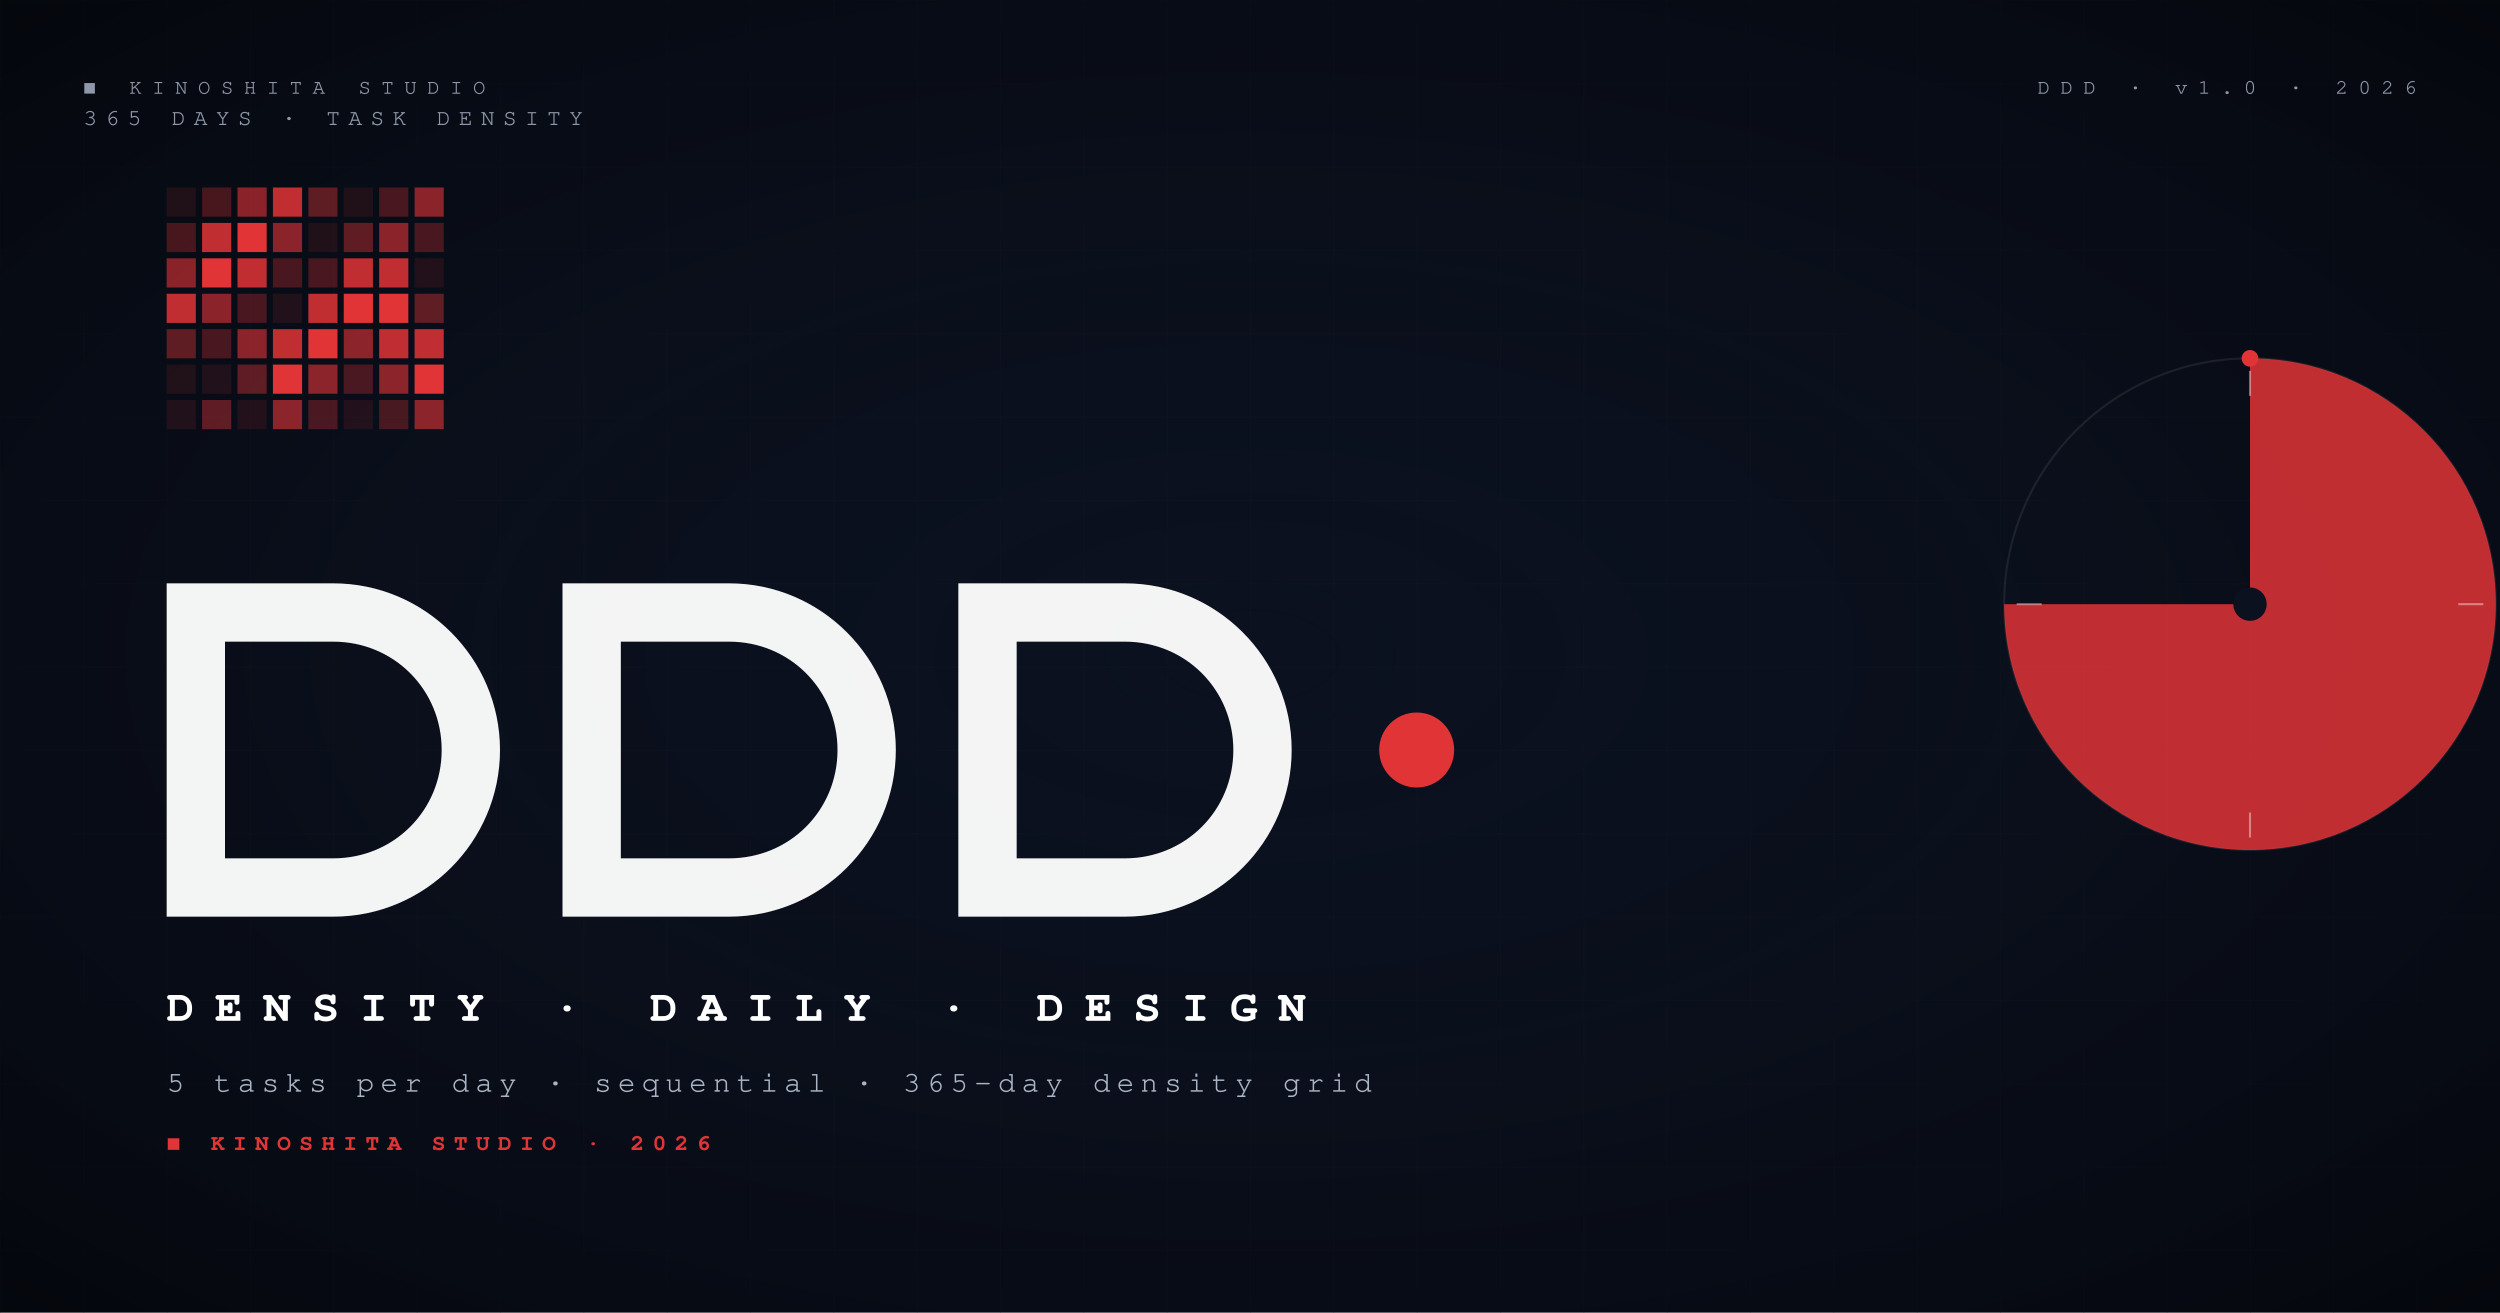
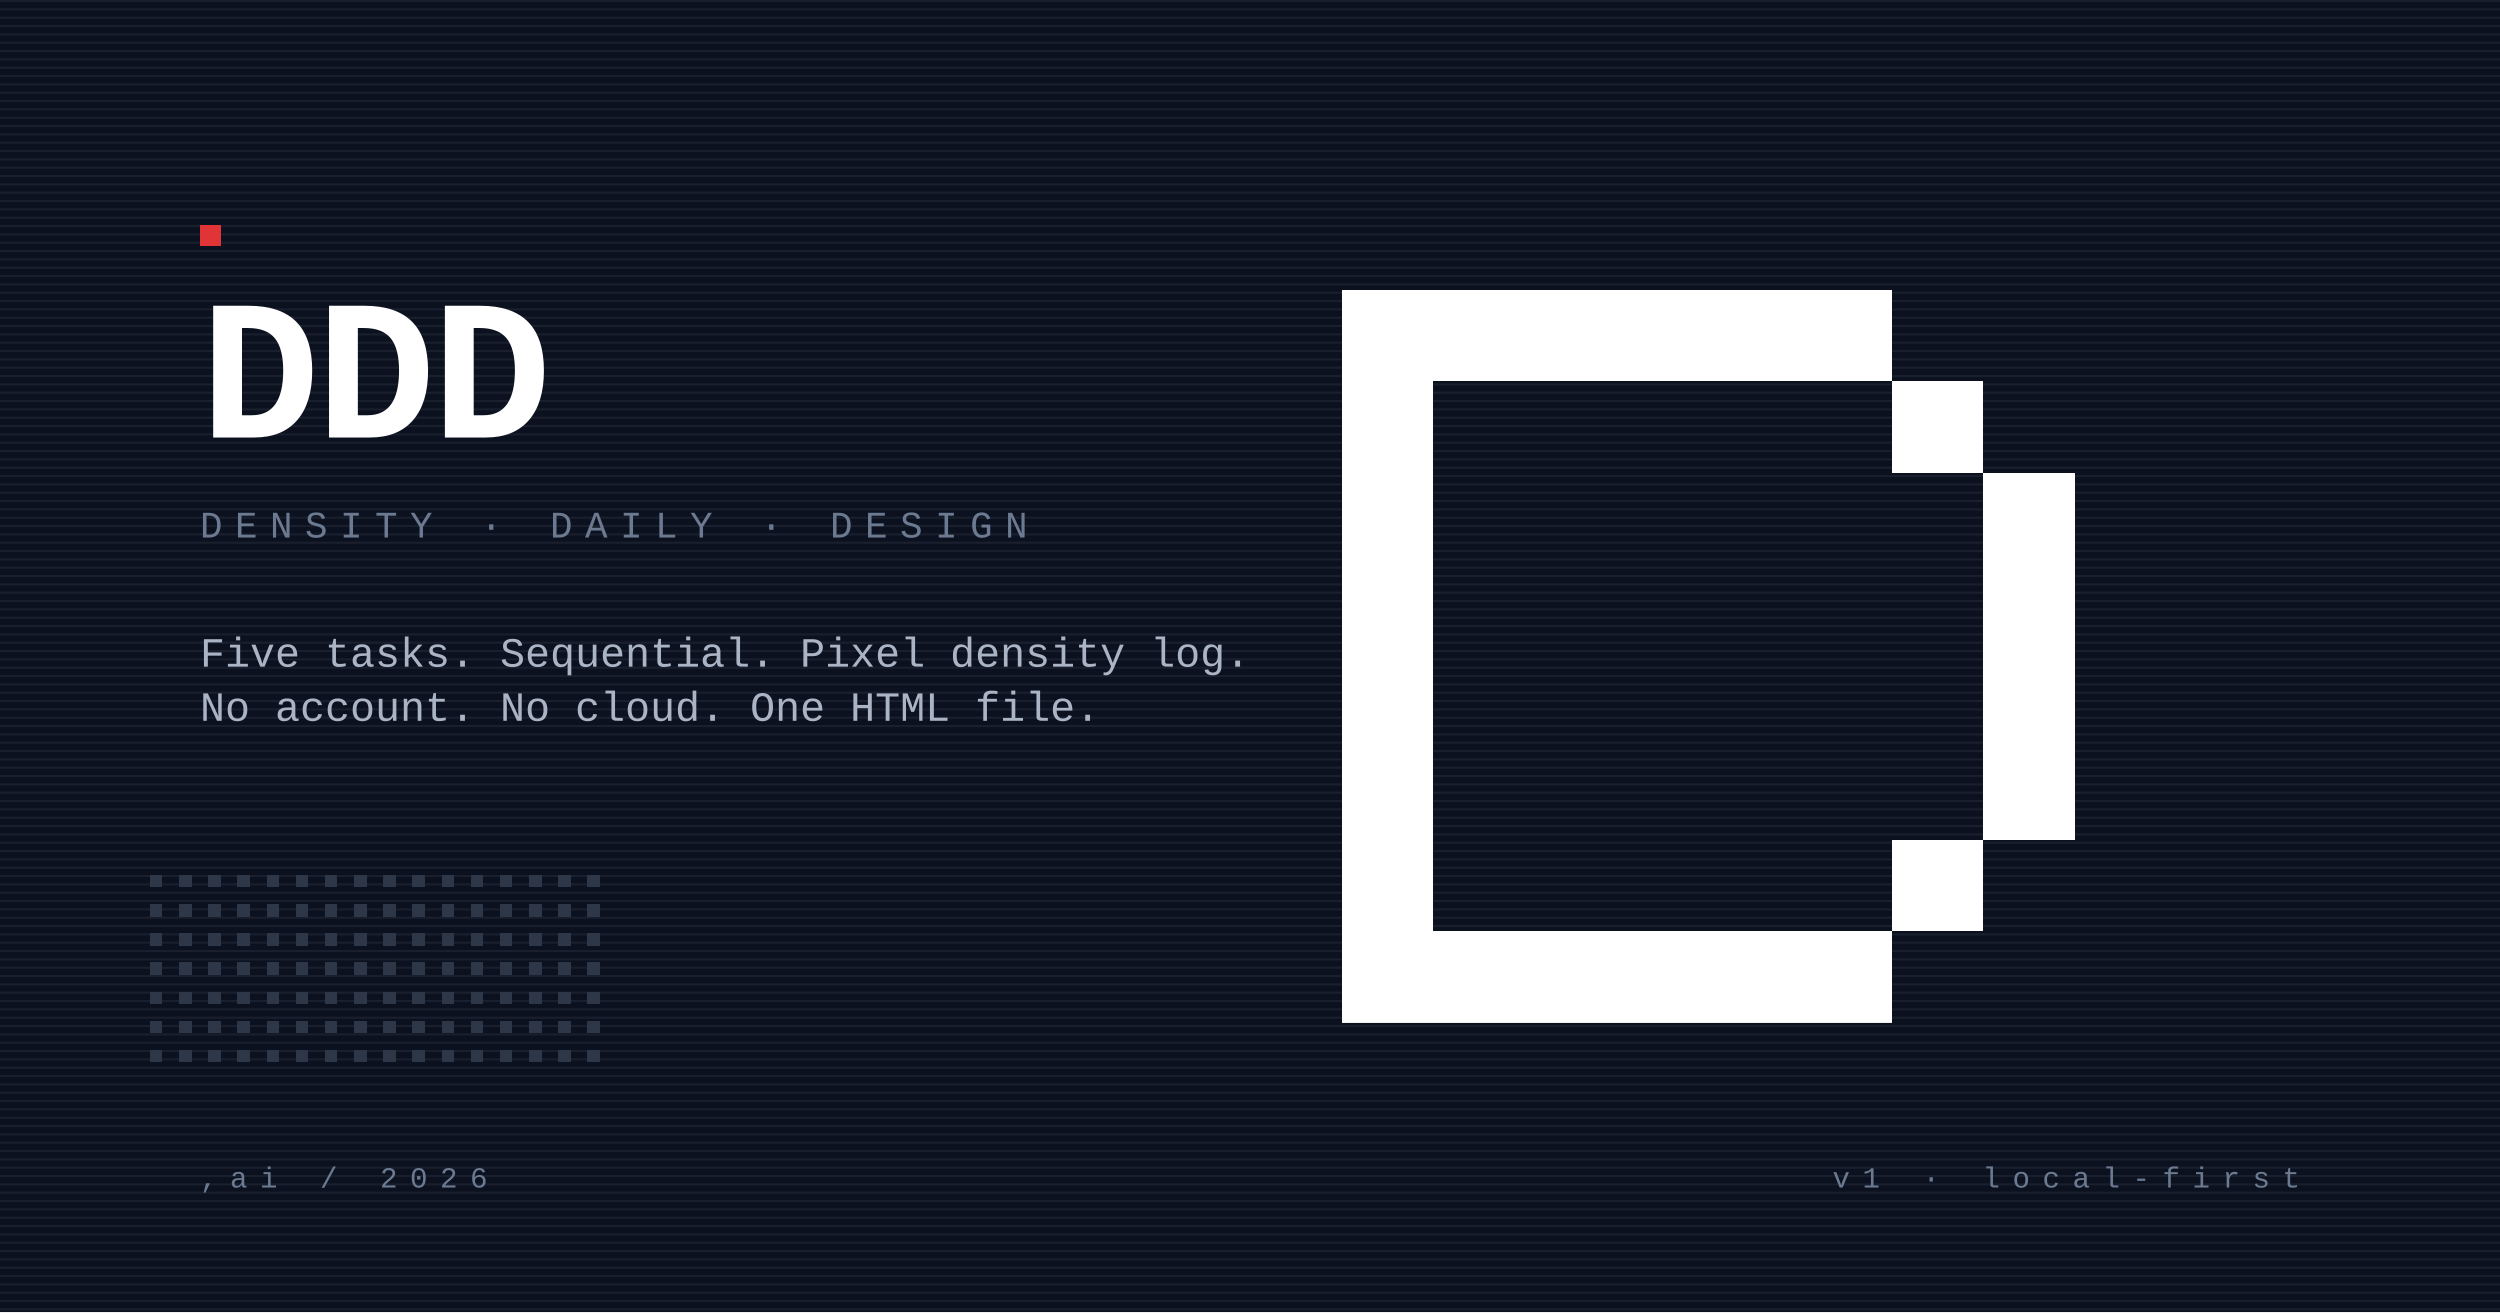
- <svg xmlns="http://www.w3.org/2000/svg" width="1200" height="630" viewBox="0 0 1200 630">
-   <defs>
-     <pattern id="grid" x="0" y="0" width="40" height="40" patternUnits="userSpaceOnUse">
-       <path d="M 40 0 L 0 0 0 40" fill="none" stroke="#121924" stroke-width="0.5" />
+ <svg xmlns="http://www.w3.org/2000/svg" viewBox="0 0 1200 630" shape-rendering="crispEdges">
+   <rect width="1200" height="630" fill="#0B111F" />
+   <g opacity="0.06">
+     <pattern id="scan" x="0" y="0" width="4" height="4" patternUnits="userSpaceOnUse">
+       <rect width="4" height="1" fill="#ffffff" />
    </pattern>
-     <radialGradient id="vignette" cx="50%" cy="50%" r="70%">
-       <stop offset="0%" stop-color="#0B111F" stop-opacity="0" />
-       <stop offset="100%" stop-color="#000000" stop-opacity="0.6" />
-     </radialGradient>
-   </defs>
-   <rect width="1200" height="630" fill="#0B111F" />
-   <rect width="1200" height="630" fill="url(#grid)" opacity="0.7" />
-   <rect width="1200" height="630" fill="url(#vignette)" />
-   <g transform="translate(40, 60)">
-     <text x="0" y="0" font-family="'Space Mono', Courier, monospace" font-size="11" letter-spacing="4" fill="#8f98a8">365 DAYS · TASK DENSITY</text>
-     <g transform="translate(0, 20)">
-       <g id="cells">
-         
+     <rect width="1200" height="630" fill="url(#scan)" />
+   </g>
+   <g fill="#2D3748">
+     <g transform="translate(72,420)">
+       <g id="row">
+         <rect x="0" y="0" width="6" height="6" />
+         <rect x="14" y="0" width="6" height="6" />
+         <rect x="28" y="0" width="6" height="6" />
+         <rect x="42" y="0" width="6" height="6" />
+         <rect x="56" y="0" width="6" height="6" />
+         <rect x="70" y="0" width="6" height="6" />
+         <rect x="84" y="0" width="6" height="6" />
+         <rect x="98" y="0" width="6" height="6" />
+         <rect x="112" y="0" width="6" height="6" />
+         <rect x="126" y="0" width="6" height="6" />
+         <rect x="140" y="0" width="6" height="6" />
+         <rect x="154" y="0" width="6" height="6" />
+         <rect x="168" y="0" width="6" height="6" />
+         <rect x="182" y="0" width="6" height="6" />
+         <rect x="196" y="0" width="6" height="6" />
+         <rect x="210" y="0" width="6" height="6" />
      </g>
+       <use href="#row" y="14" />
+       <use href="#row" y="28" />
+       <use href="#row" y="42" />
+       <use href="#row" y="56" />
+       <use href="#row" y="70" />
+       <use href="#row" y="84" />
    </g>
  </g>
-   <g transform="translate(80, 280)">
-     <g fill="#FFFFFF">
-       <path d="M 0 0 L 0 160 L 80 160 C 124 160, 160 124, 160 80 C 160 36, 124 0, 80 0 Z M 28 28 L 80 28 C 109 28, 132 51, 132 80 C 132 109, 109 132, 80 132 L 28 132 Z" opacity="0.95" />
-       <g transform="translate(190, 0)">
-         <path d="M 0 0 L 0 160 L 80 160 C 124 160, 160 124, 160 80 C 160 36, 124 0, 80 0 Z M 28 28 L 80 28 C 109 28, 132 51, 132 80 C 132 109, 109 132, 80 132 L 28 132 Z" opacity="0.95" />
-       </g>
-       <g transform="translate(380, 0)">
-         <path d="M 0 0 L 0 160 L 80 160 C 124 160, 160 124, 160 80 C 160 36, 124 0, 80 0 Z M 28 28 L 80 28 C 109 28, 132 51, 132 80 C 132 109, 109 132, 80 132 L 28 132 Z" opacity="0.95" />
-       </g>
-     </g>
-     <circle cx="600" cy="80" r="18" fill="#E13437" />
+   <svg x="644" y="139" width="352" height="352" viewBox="0 0 8 8" shape-rendering="crispEdges">
+     <rect x="0" y="0" width="6" height="1" fill="#FFFFFF" />
+     <rect x="0" y="1" width="1" height="1" fill="#FFFFFF" />
+     <rect x="6" y="1" width="1" height="1" fill="#FFFFFF" />
+     <rect x="0" y="2" width="1" height="4" fill="#FFFFFF" />
+     <rect x="7" y="2" width="1" height="4" fill="#FFFFFF" />
+     <rect x="0" y="6" width="1" height="1" fill="#FFFFFF" />
+     <rect x="6" y="6" width="1" height="1" fill="#FFFFFF" />
+     <rect x="0" y="7" width="6" height="1" fill="#FFFFFF" />
+   </svg>
+   <g font-family="'Space Mono','Courier New',monospace" fill="#FFFFFF">
+     <text x="96" y="210" font-size="96" font-weight="700" letter-spacing="-2">DDD</text>
+     <text x="96" y="258" font-size="18" fill="#6B7A90" letter-spacing="6">DENSITY  ·  DAILY  ·  DESIGN</text>
+     <text x="96" y="320" font-size="20" fill="#AAB4C4">Five tasks. Sequential. Pixel density log.</text>
+     <text x="96" y="346" font-size="20" fill="#AAB4C4">No account. No cloud. One HTML file.</text>
  </g>
-   <g transform="translate(80, 490)">
-     <text font-family="'Space Mono', Courier, monospace" font-size="22" letter-spacing="10" fill="#FFFFFF" font-weight="700">
-       DENSITY · DAILY · DESIGN
-     </text>
-     <text y="34" font-family="'Space Mono', Courier, monospace" font-size="14" letter-spacing="3" fill="#AAB4C4">
-       5 tasks per day · sequential · 365-day density grid
-     </text>
-     <text y="62" font-family="'Space Mono', Courier, monospace" font-size="11" letter-spacing="4" fill="#E13437" font-weight="700">
-       ◼ KINOSHITA STUDIO · 2026
-     </text>
+   <g font-family="'Space Mono','Courier New',monospace" fill="#6B7A90" font-size="14" letter-spacing="6">
+     <text x="96" y="570">,ai  /  2026</text>
+     <text x="1104" y="570" text-anchor="end">v1  ·  local-first</text>
  </g>
-   <g transform="translate(960, 170)">
-     <circle cx="120" cy="120" r="118" fill="none" stroke="rgba(255,255,255,0.08)" stroke-width="1" />
-     <circle cx="120" cy="2" r="4" fill="#E13437" />
-     <path d="M 120 120 L 120 2 A 118 118 0 0 1 120 238 A 118 118 0 0 1 2 120 Z" fill="#E13437" opacity="0.85" />
-     <circle cx="120" cy="120" r="8" fill="#0B111F" />
-     <g stroke="rgba(255,255,255,0.4)" stroke-width="1">
-       <line x1="120" y1="8" x2="120" y2="20" />
-       <line x1="232" y1="120" x2="220" y2="120" />
-       <line x1="120" y1="232" x2="120" y2="220" />
-       <line x1="8" y1="120" x2="20" y2="120" />
-     </g>
-   </g>
-   <g transform="translate(80, 90)">
-     <g fill="#E13437">
-       <rect x="0" y="0" width="14" height="14" opacity="0.12" />
-       <rect x="0" y="17" width="14" height="14" opacity="0.3" />
-       <rect x="0" y="34" width="14" height="14" opacity="0.6" />
-       <rect x="0" y="51" width="14" height="14" opacity="0.85" />
-       <rect x="0" y="68" width="14" height="14" opacity="0.4" />
-       <rect x="0" y="85" width="14" height="14" opacity="0.12" />
-       <rect x="0" y="102" width="14" height="14" opacity="0.12" />
-       <rect x="17" y="0" width="14" height="14" opacity="0.3" />
-       <rect x="17" y="17" width="14" height="14" opacity="0.85" />
-       <rect x="17" y="34" width="14" height="14" opacity="1.0" />
-       <rect x="17" y="51" width="14" height="14" opacity="0.6" />
-       <rect x="17" y="68" width="14" height="14" opacity="0.3" />
-       <rect x="17" y="85" width="14" height="14" opacity="0.12" />
-       <rect x="17" y="102" width="14" height="14" opacity="0.4" />
-       <rect x="34" y="0" width="14" height="14" opacity="0.6" />
-       <rect x="34" y="17" width="14" height="14" opacity="1.0" />
-       <rect x="34" y="34" width="14" height="14" opacity="0.85" />
-       <rect x="34" y="51" width="14" height="14" opacity="0.3" />
-       <rect x="34" y="68" width="14" height="14" opacity="0.6" />
-       <rect x="34" y="85" width="14" height="14" opacity="0.4" />
-       <rect x="34" y="102" width="14" height="14" opacity="0.12" />
-       <rect x="51" y="0" width="14" height="14" opacity="0.85" />
-       <rect x="51" y="17" width="14" height="14" opacity="0.6" />
-       <rect x="51" y="34" width="14" height="14" opacity="0.3" />
-       <rect x="51" y="51" width="14" height="14" opacity="0.12" />
-       <rect x="51" y="68" width="14" height="14" opacity="0.85" />
-       <rect x="51" y="85" width="14" height="14" opacity="1.0" />
-       <rect x="51" y="102" width="14" height="14" opacity="0.6" />
-       <rect x="68" y="0" width="14" height="14" opacity="0.4" />
-       <rect x="68" y="17" width="14" height="14" opacity="0.12" />
-       <rect x="68" y="34" width="14" height="14" opacity="0.3" />
-       <rect x="68" y="51" width="14" height="14" opacity="0.85" />
-       <rect x="68" y="68" width="14" height="14" opacity="1.0" />
-       <rect x="68" y="85" width="14" height="14" opacity="0.6" />
-       <rect x="68" y="102" width="14" height="14" opacity="0.3" />
-       <rect x="85" y="0" width="14" height="14" opacity="0.12" />
-       <rect x="85" y="17" width="14" height="14" opacity="0.4" />
-       <rect x="85" y="34" width="14" height="14" opacity="0.85" />
-       <rect x="85" y="51" width="14" height="14" opacity="1.0" />
-       <rect x="85" y="68" width="14" height="14" opacity="0.6" />
-       <rect x="85" y="85" width="14" height="14" opacity="0.3" />
-       <rect x="85" y="102" width="14" height="14" opacity="0.12" />
-       <rect x="102" y="0" width="14" height="14" opacity="0.3" />
-       <rect x="102" y="17" width="14" height="14" opacity="0.6" />
-       <rect x="102" y="34" width="14" height="14" opacity="0.85" />
-       <rect x="102" y="51" width="14" height="14" opacity="1.0" />
-       <rect x="102" y="68" width="14" height="14" opacity="0.85" />
-       <rect x="102" y="85" width="14" height="14" opacity="0.6" />
-       <rect x="102" y="102" width="14" height="14" opacity="0.3" />
-       <rect x="119" y="0" width="14" height="14" opacity="0.6" />
-       <rect x="119" y="17" width="14" height="14" opacity="0.3" />
-       <rect x="119" y="34" width="14" height="14" opacity="0.12" />
-       <rect x="119" y="51" width="14" height="14" opacity="0.4" />
-       <rect x="119" y="68" width="14" height="14" opacity="0.85" />
-       <rect x="119" y="85" width="14" height="14" opacity="1.0" />
-       <rect x="119" y="102" width="14" height="14" opacity="0.6" />
-     </g>
-   </g>
-   <text x="40" y="45" font-family="'Space Mono', Courier, monospace" font-size="10" letter-spacing="5" fill="#8f98a8">
-     ◼ KINOSHITA STUDIO
-   </text>
-   <text x="1160" y="45" text-anchor="end" font-family="'Space Mono', Courier, monospace" font-size="10" letter-spacing="5" fill="#8f98a8">
-     DDD · v1.0 · 2026
-   </text>
+   <rect x="96" y="108" width="10" height="10" fill="#E13437" />
</svg>
